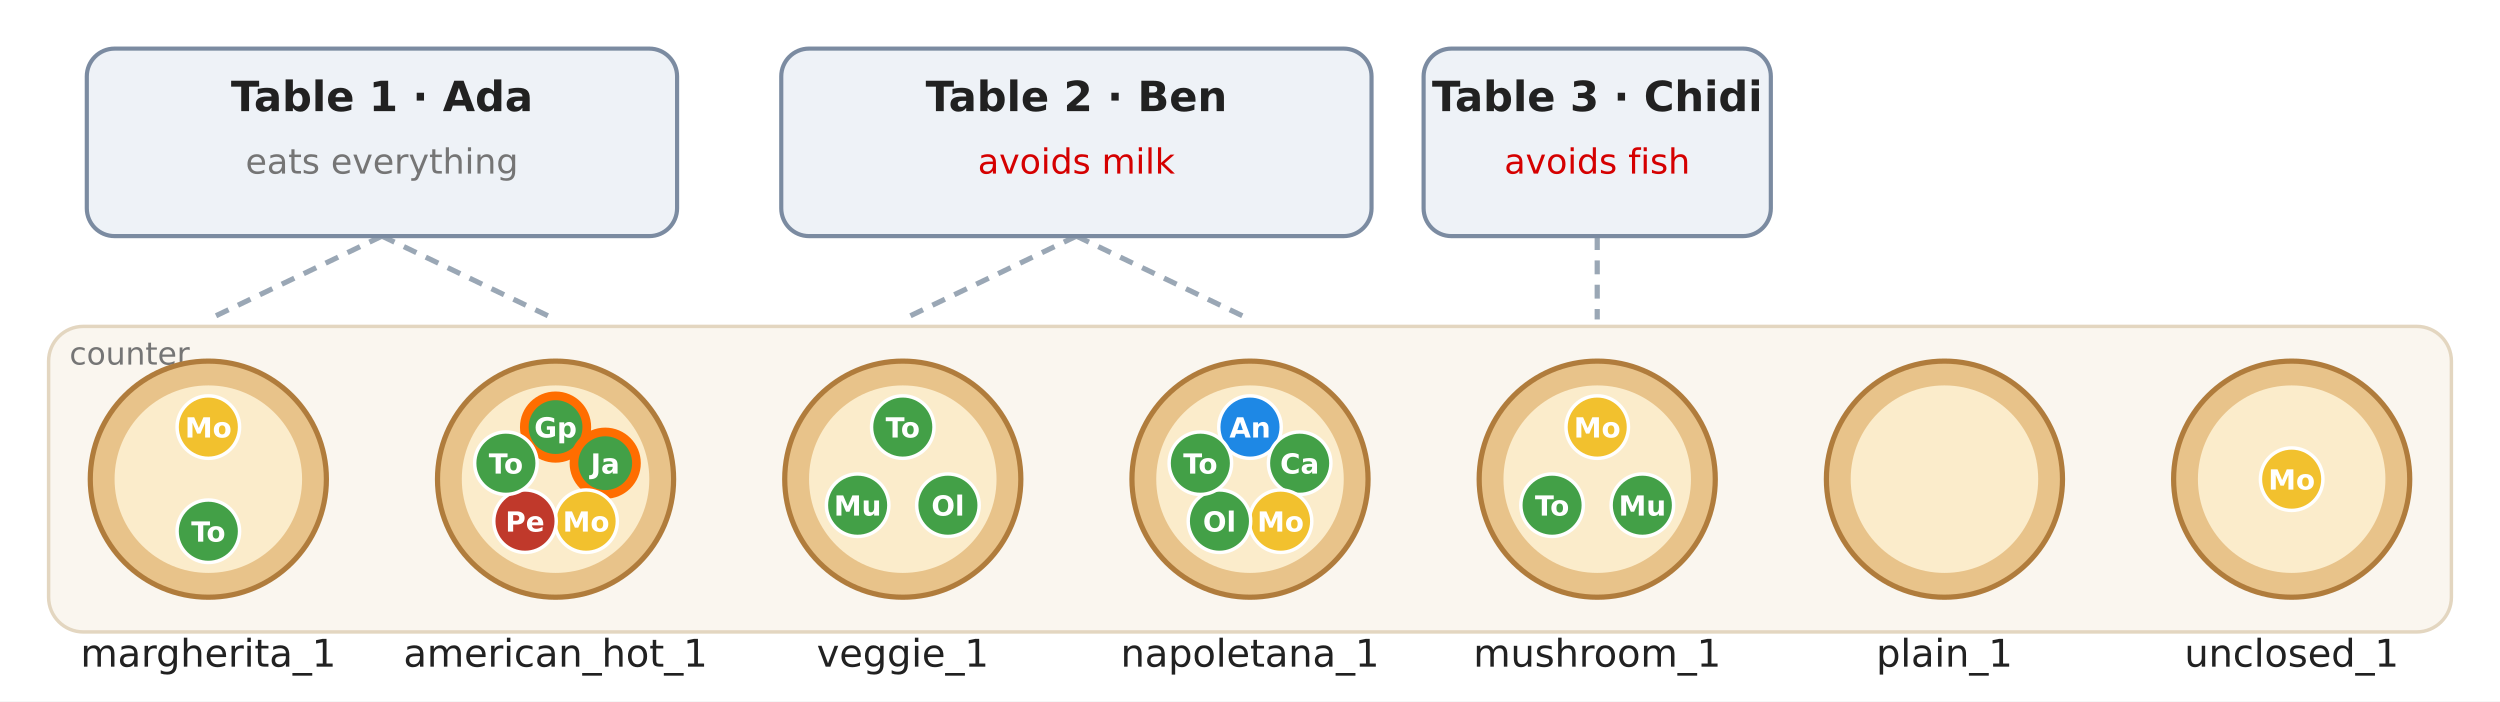
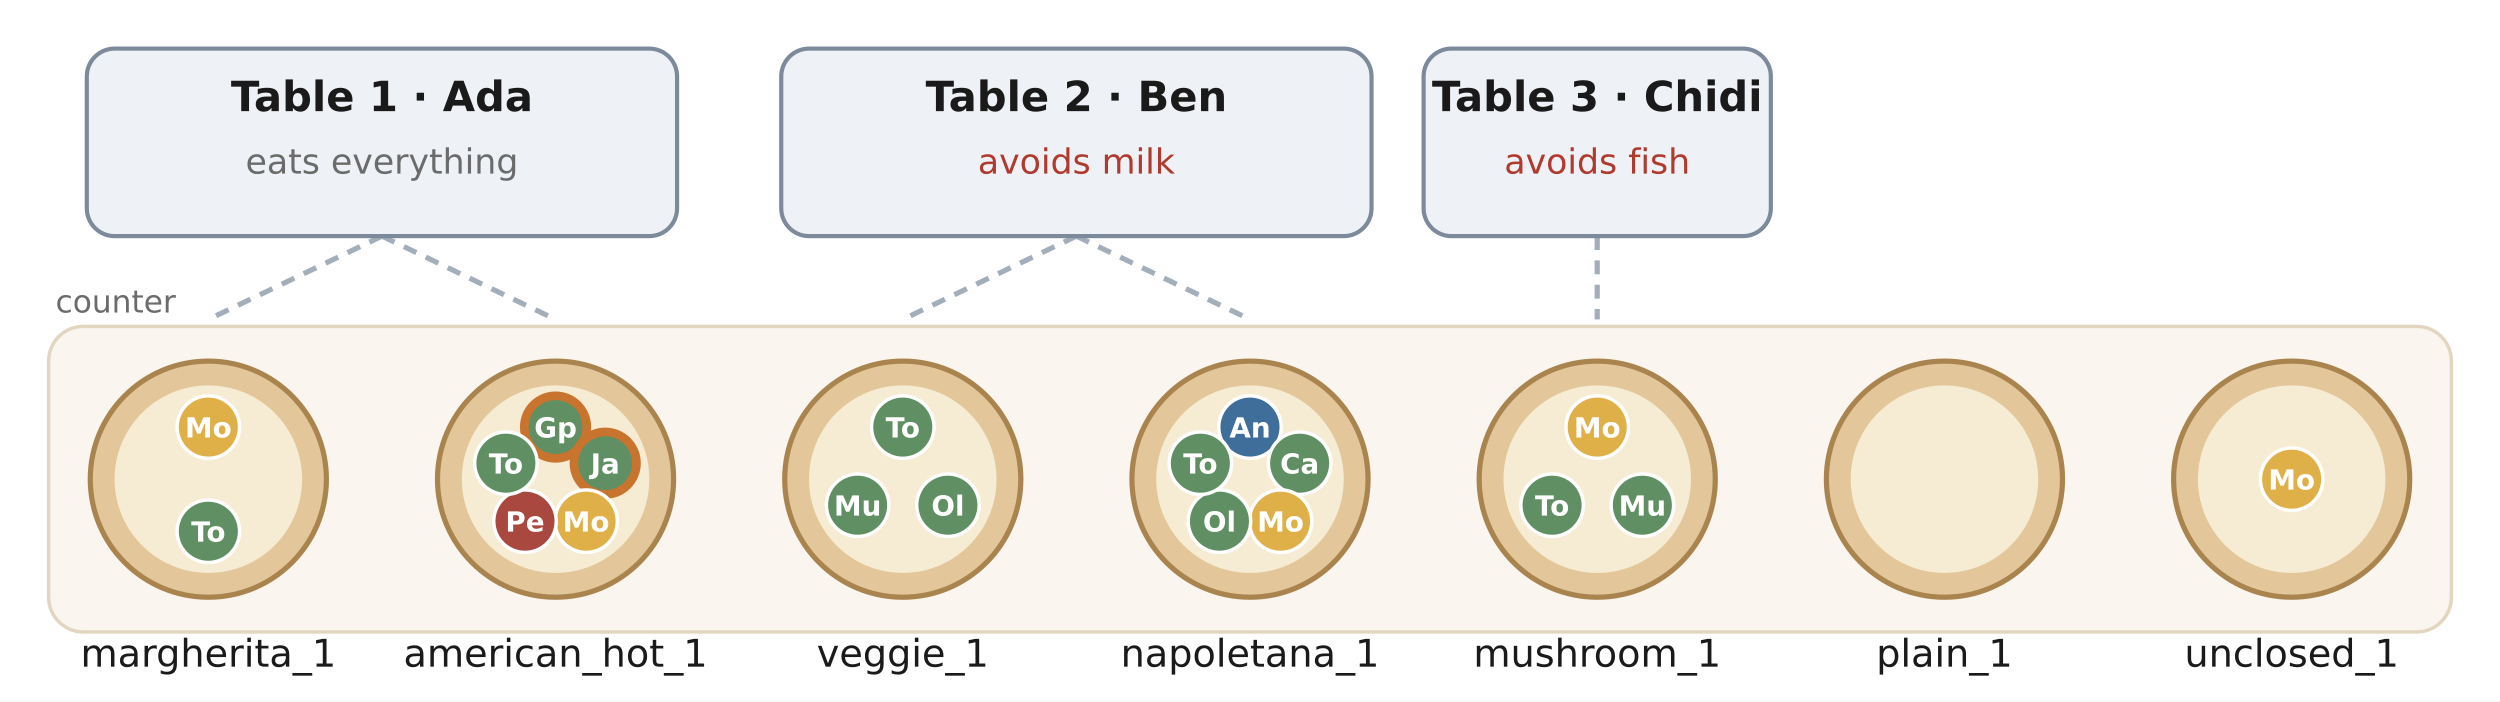
<svg xmlns="http://www.w3.org/2000/svg" viewBox="0 0 720 202" width="720" height="202" font-family="DejaVu Sans, Liberation Sans, Arial, sans-serif">
  <rect width="720" height="202" fill="white" />
-   <line x1="110.0" y1="68" x2="60" y2="92" stroke="#9aa7b5" stroke-width="1.5" stroke-dasharray="4 3" />
-   <line x1="110.0" y1="68" x2="160" y2="92" stroke="#9aa7b5" stroke-width="1.5" stroke-dasharray="4 3" />
-   <line x1="310.0" y1="68" x2="260" y2="92" stroke="#9aa7b5" stroke-width="1.5" stroke-dasharray="4 3" />
-   <line x1="310.0" y1="68" x2="360" y2="92" stroke="#9aa7b5" stroke-width="1.5" stroke-dasharray="4 3" />
-   <line x1="460.0" y1="68" x2="460" y2="92" stroke="#9aa7b5" stroke-width="1.5" stroke-dasharray="4 3" />
-   <rect x="25.0" y="14" width="170" height="54" rx="8" fill="#eef2f7" stroke="#7b8ba1" stroke-width="1.2" />
-   <text x="110.0" y="32" text-anchor="middle" font-size="12" font-weight="bold" fill="#212121">Table 1 · Ada</text>
-   <text x="110.0" y="50" text-anchor="middle" font-size="10" fill="#757575">eats everything</text>
-   <rect x="225.0" y="14" width="170" height="54" rx="8" fill="#eef2f7" stroke="#7b8ba1" stroke-width="1.2" />
-   <text x="310.0" y="32" text-anchor="middle" font-size="12" font-weight="bold" fill="#212121">Table 2 · Ben</text>
-   <text x="310.0" y="50" text-anchor="middle" font-size="10" fill="#d50000">avoids milk</text>
-   <rect x="410.0" y="14" width="100" height="54" rx="8" fill="#eef2f7" stroke="#7b8ba1" stroke-width="1.2" />
-   <text x="460.0" y="32" text-anchor="middle" font-size="12" font-weight="bold" fill="#212121">Table 3 · Chidi</text>
-   <text x="460.0" y="50" text-anchor="middle" font-size="10" fill="#d50000">avoids fish</text>
+   <line x1="110.0" y1="68" x2="60" y2="92" stroke="#a3aebb" stroke-width="1.5" stroke-dasharray="4 3" />
+   <line x1="110.0" y1="68" x2="160" y2="92" stroke="#a3aebb" stroke-width="1.5" stroke-dasharray="4 3" />
+   <line x1="310.0" y1="68" x2="260" y2="92" stroke="#a3aebb" stroke-width="1.5" stroke-dasharray="4 3" />
+   <line x1="310.0" y1="68" x2="360" y2="92" stroke="#a3aebb" stroke-width="1.5" stroke-dasharray="4 3" />
+   <line x1="460.0" y1="68" x2="460" y2="92" stroke="#a3aebb" stroke-width="1.5" stroke-dasharray="4 3" />
+   <rect x="25.0" y="14" width="170" height="54" rx="8" fill="#eef1f5" stroke="#7d8a9b" stroke-width="1.2" />
+   <text x="110.0" y="32" text-anchor="middle" font-size="12" font-weight="bold" fill="#1a1a1a">Table 1 · Ada</text>
+   <text x="110.0" y="50" text-anchor="middle" font-size="10" fill="#6b6b6b">eats everything</text>
+   <rect x="225.0" y="14" width="170" height="54" rx="8" fill="#eef1f5" stroke="#7d8a9b" stroke-width="1.2" />
+   <text x="310.0" y="32" text-anchor="middle" font-size="12" font-weight="bold" fill="#1a1a1a">Table 2 · Ben</text>
+   <text x="310.0" y="50" text-anchor="middle" font-size="10" fill="#b03a2e">avoids milk</text>
+   <rect x="410.0" y="14" width="100" height="54" rx="8" fill="#eef1f5" stroke="#7d8a9b" stroke-width="1.2" />
+   <text x="460.0" y="32" text-anchor="middle" font-size="12" font-weight="bold" fill="#1a1a1a">Table 3 · Chidi</text>
+   <text x="460.0" y="50" text-anchor="middle" font-size="10" fill="#b03a2e">avoids fish</text>
  <rect x="14" y="94" width="692" height="88" rx="10" fill="#faf6ef" stroke="#e3d6c0" />
-   <text x="20" y="105" font-size="9" fill="#757575">counter</text>
-   <circle cx="60" cy="138" r="34" fill="#e8c38a" stroke="#b07c3c" stroke-width="1.5" />
-   <circle cx="60" cy="138" r="27" fill="#fbeccb" />
-   <circle cx="60.0" cy="123.0" r="9" fill="#f2c12e" stroke="white" stroke-width="1" />
+   <text x="16" y="90" font-size="9" fill="#6b6b6b">counter</text>
+   <circle cx="60" cy="138" r="34" fill="#e3c79a" stroke="#a9844f" stroke-width="1.5" />
+   <circle cx="60" cy="138" r="27" fill="#f6ebd3" />
+   <circle cx="60.0" cy="123.0" r="9" fill="#e0b048" stroke="white" stroke-width="1" />
  <text x="60.0" y="126.0" text-anchor="middle" font-size="8" font-weight="bold" fill="white">Mo</text>
-   <circle cx="60.0" cy="153.0" r="9" fill="#43a047" stroke="white" stroke-width="1" />
+   <circle cx="60.0" cy="153.0" r="9" fill="#5f8f62" stroke="white" stroke-width="1" />
  <text x="60.0" y="156.0" text-anchor="middle" font-size="8" font-weight="bold" fill="white">To</text>
-   <text x="60" y="192" text-anchor="middle" font-size="11" fill="#212121" font-weight="normal">margherita_1</text>
-   <circle cx="160" cy="138" r="34" fill="#e8c38a" stroke="#b07c3c" stroke-width="1.5" />
-   <circle cx="160" cy="138" r="27" fill="#fbeccb" />
-   <circle cx="160.0" cy="123.0" r="9" fill="#43a047" stroke="#ff6d00" stroke-width="2.5" />
+   <text x="60" y="192" text-anchor="middle" font-size="11" fill="#1a1a1a" font-weight="normal">margherita_1</text>
+   <circle cx="160" cy="138" r="34" fill="#e3c79a" stroke="#a9844f" stroke-width="1.5" />
+   <circle cx="160" cy="138" r="27" fill="#f6ebd3" />
+   <circle cx="160.0" cy="123.0" r="9" fill="#5f8f62" stroke="#c8742e" stroke-width="2.5" />
  <text x="160.0" y="126.0" text-anchor="middle" font-size="8" font-weight="bold" fill="white">Gp</text>
-   <circle cx="174.3" cy="133.4" r="9" fill="#43a047" stroke="#ff6d00" stroke-width="2.5" />
+   <circle cx="174.3" cy="133.4" r="9" fill="#5f8f62" stroke="#c8742e" stroke-width="2.5" />
  <text x="174.3" y="136.4" text-anchor="middle" font-size="8" font-weight="bold" fill="white">Ja</text>
-   <circle cx="168.8" cy="150.1" r="9" fill="#f2c12e" stroke="white" stroke-width="1" />
+   <circle cx="168.8" cy="150.1" r="9" fill="#e0b048" stroke="white" stroke-width="1" />
  <text x="168.8" y="153.1" text-anchor="middle" font-size="8" font-weight="bold" fill="white">Mo</text>
-   <circle cx="151.2" cy="150.1" r="9" fill="#c0392b" stroke="white" stroke-width="1" />
+   <circle cx="151.2" cy="150.1" r="9" fill="#a8483e" stroke="white" stroke-width="1" />
  <text x="151.2" y="153.1" text-anchor="middle" font-size="8" font-weight="bold" fill="white">Pe</text>
-   <circle cx="145.7" cy="133.4" r="9" fill="#43a047" stroke="white" stroke-width="1" />
+   <circle cx="145.7" cy="133.4" r="9" fill="#5f8f62" stroke="white" stroke-width="1" />
  <text x="145.7" y="136.4" text-anchor="middle" font-size="8" font-weight="bold" fill="white">To</text>
-   <text x="160" y="192" text-anchor="middle" font-size="11" fill="#212121" font-weight="normal">american_hot_1</text>
-   <circle cx="260" cy="138" r="34" fill="#e8c38a" stroke="#b07c3c" stroke-width="1.5" />
-   <circle cx="260" cy="138" r="27" fill="#fbeccb" />
-   <circle cx="260.0" cy="123.0" r="9" fill="#43a047" stroke="white" stroke-width="1" />
+   <text x="160" y="192" text-anchor="middle" font-size="11" fill="#1a1a1a" font-weight="normal">american_hot_1</text>
+   <circle cx="260" cy="138" r="34" fill="#e3c79a" stroke="#a9844f" stroke-width="1.5" />
+   <circle cx="260" cy="138" r="27" fill="#f6ebd3" />
+   <circle cx="260.0" cy="123.0" r="9" fill="#5f8f62" stroke="white" stroke-width="1" />
  <text x="260.0" y="126.0" text-anchor="middle" font-size="8" font-weight="bold" fill="white">To</text>
-   <circle cx="273.0" cy="145.5" r="9" fill="#43a047" stroke="white" stroke-width="1" />
+   <circle cx="273.0" cy="145.5" r="9" fill="#5f8f62" stroke="white" stroke-width="1" />
  <text x="273.0" y="148.5" text-anchor="middle" font-size="8" font-weight="bold" fill="white">Ol</text>
-   <circle cx="247.0" cy="145.5" r="9" fill="#43a047" stroke="white" stroke-width="1" />
+   <circle cx="247.0" cy="145.5" r="9" fill="#5f8f62" stroke="white" stroke-width="1" />
  <text x="247.0" y="148.5" text-anchor="middle" font-size="8" font-weight="bold" fill="white">Mu</text>
-   <text x="260" y="192" text-anchor="middle" font-size="11" fill="#212121" font-weight="normal">veggie_1</text>
-   <circle cx="360" cy="138" r="34" fill="#e8c38a" stroke="#b07c3c" stroke-width="1.5" />
-   <circle cx="360" cy="138" r="27" fill="#fbeccb" />
-   <circle cx="360.0" cy="123.0" r="9" fill="#1e88e5" stroke="white" stroke-width="1" />
+   <text x="260" y="192" text-anchor="middle" font-size="11" fill="#1a1a1a" font-weight="normal">veggie_1</text>
+   <circle cx="360" cy="138" r="34" fill="#e3c79a" stroke="#a9844f" stroke-width="1.5" />
+   <circle cx="360" cy="138" r="27" fill="#f6ebd3" />
+   <circle cx="360.0" cy="123.0" r="9" fill="#3f6e9a" stroke="white" stroke-width="1" />
  <text x="360.0" y="126.0" text-anchor="middle" font-size="8" font-weight="bold" fill="white">An</text>
-   <circle cx="374.3" cy="133.4" r="9" fill="#43a047" stroke="white" stroke-width="1" />
+   <circle cx="374.3" cy="133.4" r="9" fill="#5f8f62" stroke="white" stroke-width="1" />
  <text x="374.3" y="136.4" text-anchor="middle" font-size="8" font-weight="bold" fill="white">Ca</text>
-   <circle cx="368.8" cy="150.1" r="9" fill="#f2c12e" stroke="white" stroke-width="1" />
+   <circle cx="368.8" cy="150.1" r="9" fill="#e0b048" stroke="white" stroke-width="1" />
  <text x="368.8" y="153.1" text-anchor="middle" font-size="8" font-weight="bold" fill="white">Mo</text>
-   <circle cx="351.2" cy="150.1" r="9" fill="#43a047" stroke="white" stroke-width="1" />
+   <circle cx="351.2" cy="150.1" r="9" fill="#5f8f62" stroke="white" stroke-width="1" />
  <text x="351.2" y="153.1" text-anchor="middle" font-size="8" font-weight="bold" fill="white">Ol</text>
-   <circle cx="345.7" cy="133.4" r="9" fill="#43a047" stroke="white" stroke-width="1" />
+   <circle cx="345.7" cy="133.4" r="9" fill="#5f8f62" stroke="white" stroke-width="1" />
  <text x="345.7" y="136.4" text-anchor="middle" font-size="8" font-weight="bold" fill="white">To</text>
-   <text x="360" y="192" text-anchor="middle" font-size="11" fill="#212121" font-weight="normal">napoletana_1</text>
-   <circle cx="460" cy="138" r="34" fill="#e8c38a" stroke="#b07c3c" stroke-width="1.5" />
-   <circle cx="460" cy="138" r="27" fill="#fbeccb" />
-   <circle cx="460.0" cy="123.0" r="9" fill="#f2c12e" stroke="white" stroke-width="1" />
+   <text x="360" y="192" text-anchor="middle" font-size="11" fill="#1a1a1a" font-weight="normal">napoletana_1</text>
+   <circle cx="460" cy="138" r="34" fill="#e3c79a" stroke="#a9844f" stroke-width="1.5" />
+   <circle cx="460" cy="138" r="27" fill="#f6ebd3" />
+   <circle cx="460.0" cy="123.0" r="9" fill="#e0b048" stroke="white" stroke-width="1" />
  <text x="460.0" y="126.0" text-anchor="middle" font-size="8" font-weight="bold" fill="white">Mo</text>
-   <circle cx="473.0" cy="145.5" r="9" fill="#43a047" stroke="white" stroke-width="1" />
+   <circle cx="473.0" cy="145.5" r="9" fill="#5f8f62" stroke="white" stroke-width="1" />
  <text x="473.0" y="148.5" text-anchor="middle" font-size="8" font-weight="bold" fill="white">Mu</text>
-   <circle cx="447.0" cy="145.5" r="9" fill="#43a047" stroke="white" stroke-width="1" />
+   <circle cx="447.0" cy="145.5" r="9" fill="#5f8f62" stroke="white" stroke-width="1" />
  <text x="447.0" y="148.5" text-anchor="middle" font-size="8" font-weight="bold" fill="white">To</text>
-   <text x="460" y="192" text-anchor="middle" font-size="11" fill="#212121" font-weight="normal">mushroom_1</text>
-   <circle cx="560" cy="138" r="34" fill="#e8c38a" stroke="#b07c3c" stroke-width="1.5" />
-   <circle cx="560" cy="138" r="27" fill="#fbeccb" />
-   <text x="560" y="192" text-anchor="middle" font-size="11" fill="#212121" font-weight="normal">plain_1</text>
-   <circle cx="660" cy="138" r="34" fill="#e8c38a" stroke="#b07c3c" stroke-width="1.5" />
-   <circle cx="660" cy="138" r="27" fill="#fbeccb" />
-   <circle cx="660.0" cy="138.0" r="9" fill="#f2c12e" stroke="white" stroke-width="1" />
+   <text x="460" y="192" text-anchor="middle" font-size="11" fill="#1a1a1a" font-weight="normal">mushroom_1</text>
+   <circle cx="560" cy="138" r="34" fill="#e3c79a" stroke="#a9844f" stroke-width="1.5" />
+   <circle cx="560" cy="138" r="27" fill="#f6ebd3" />
+   <text x="560" y="192" text-anchor="middle" font-size="11" fill="#1a1a1a" font-weight="normal">plain_1</text>
+   <circle cx="660" cy="138" r="34" fill="#e3c79a" stroke="#a9844f" stroke-width="1.5" />
+   <circle cx="660" cy="138" r="27" fill="#f6ebd3" />
+   <circle cx="660.0" cy="138.0" r="9" fill="#e0b048" stroke="white" stroke-width="1" />
  <text x="660.0" y="141.0" text-anchor="middle" font-size="8" font-weight="bold" fill="white">Mo</text>
-   <text x="660" y="192" text-anchor="middle" font-size="11" fill="#212121" font-weight="normal">unclosed_1</text>
+   <text x="660" y="192" text-anchor="middle" font-size="11" fill="#1a1a1a" font-weight="normal">unclosed_1</text>
</svg>
